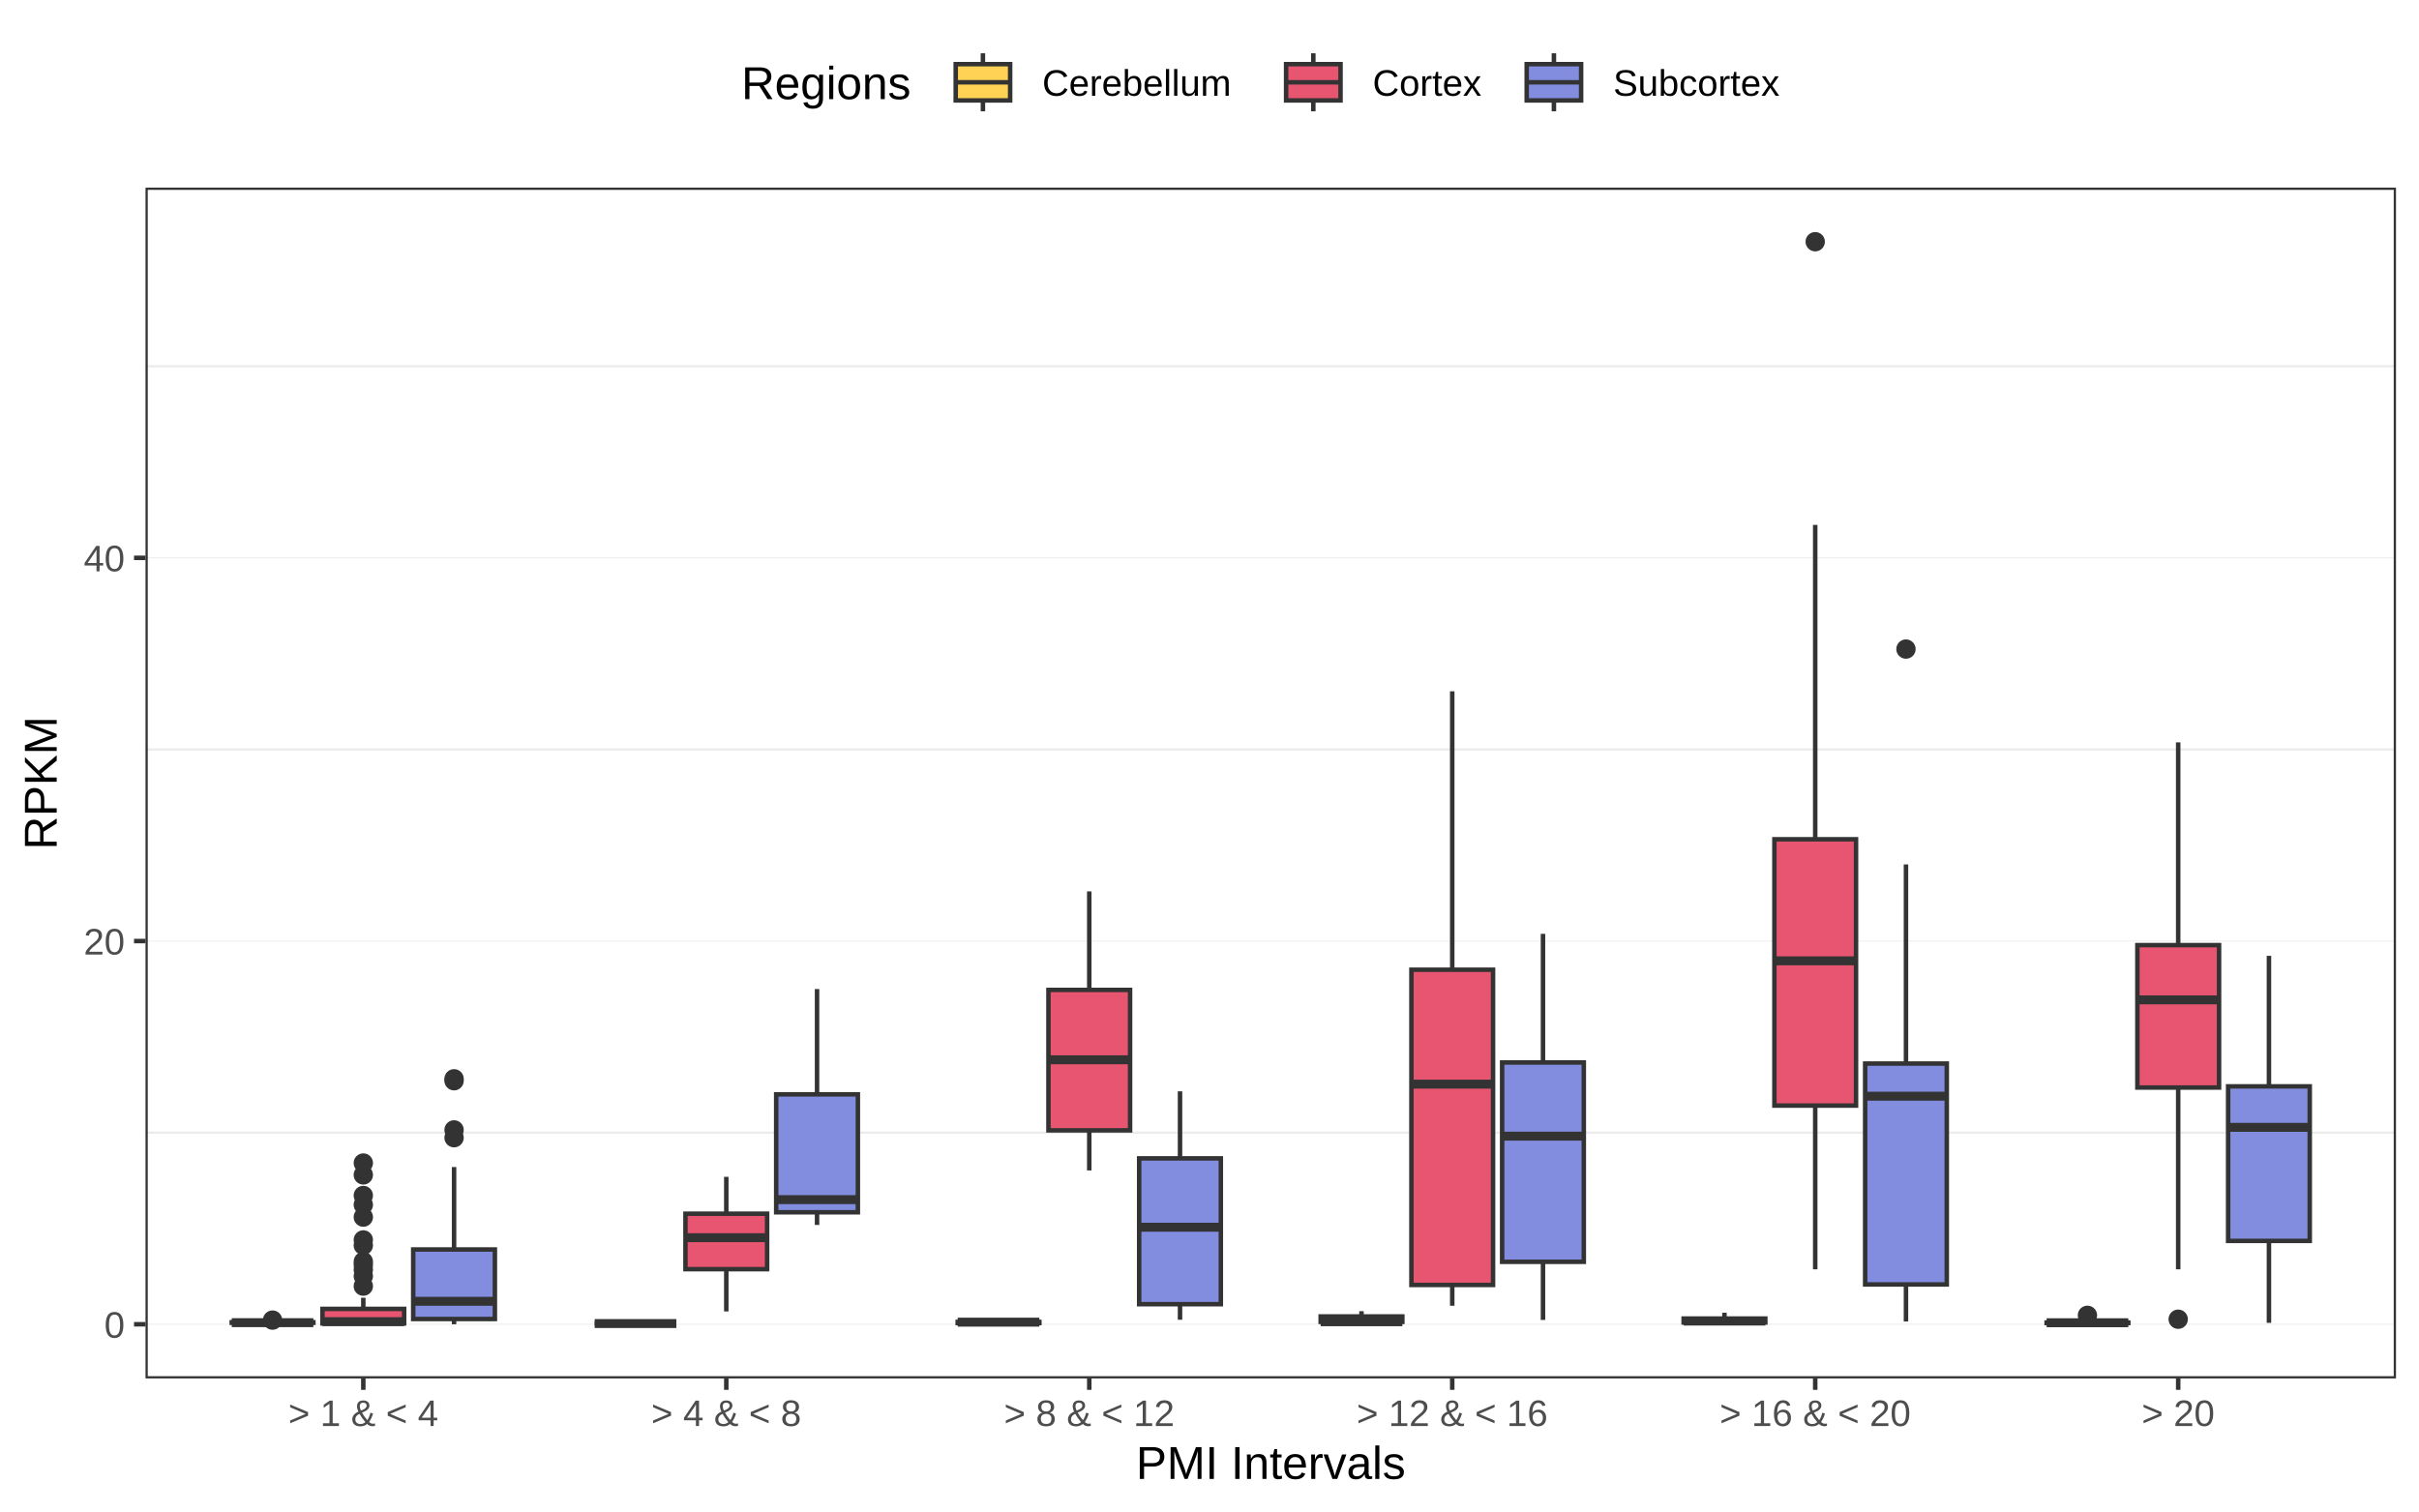
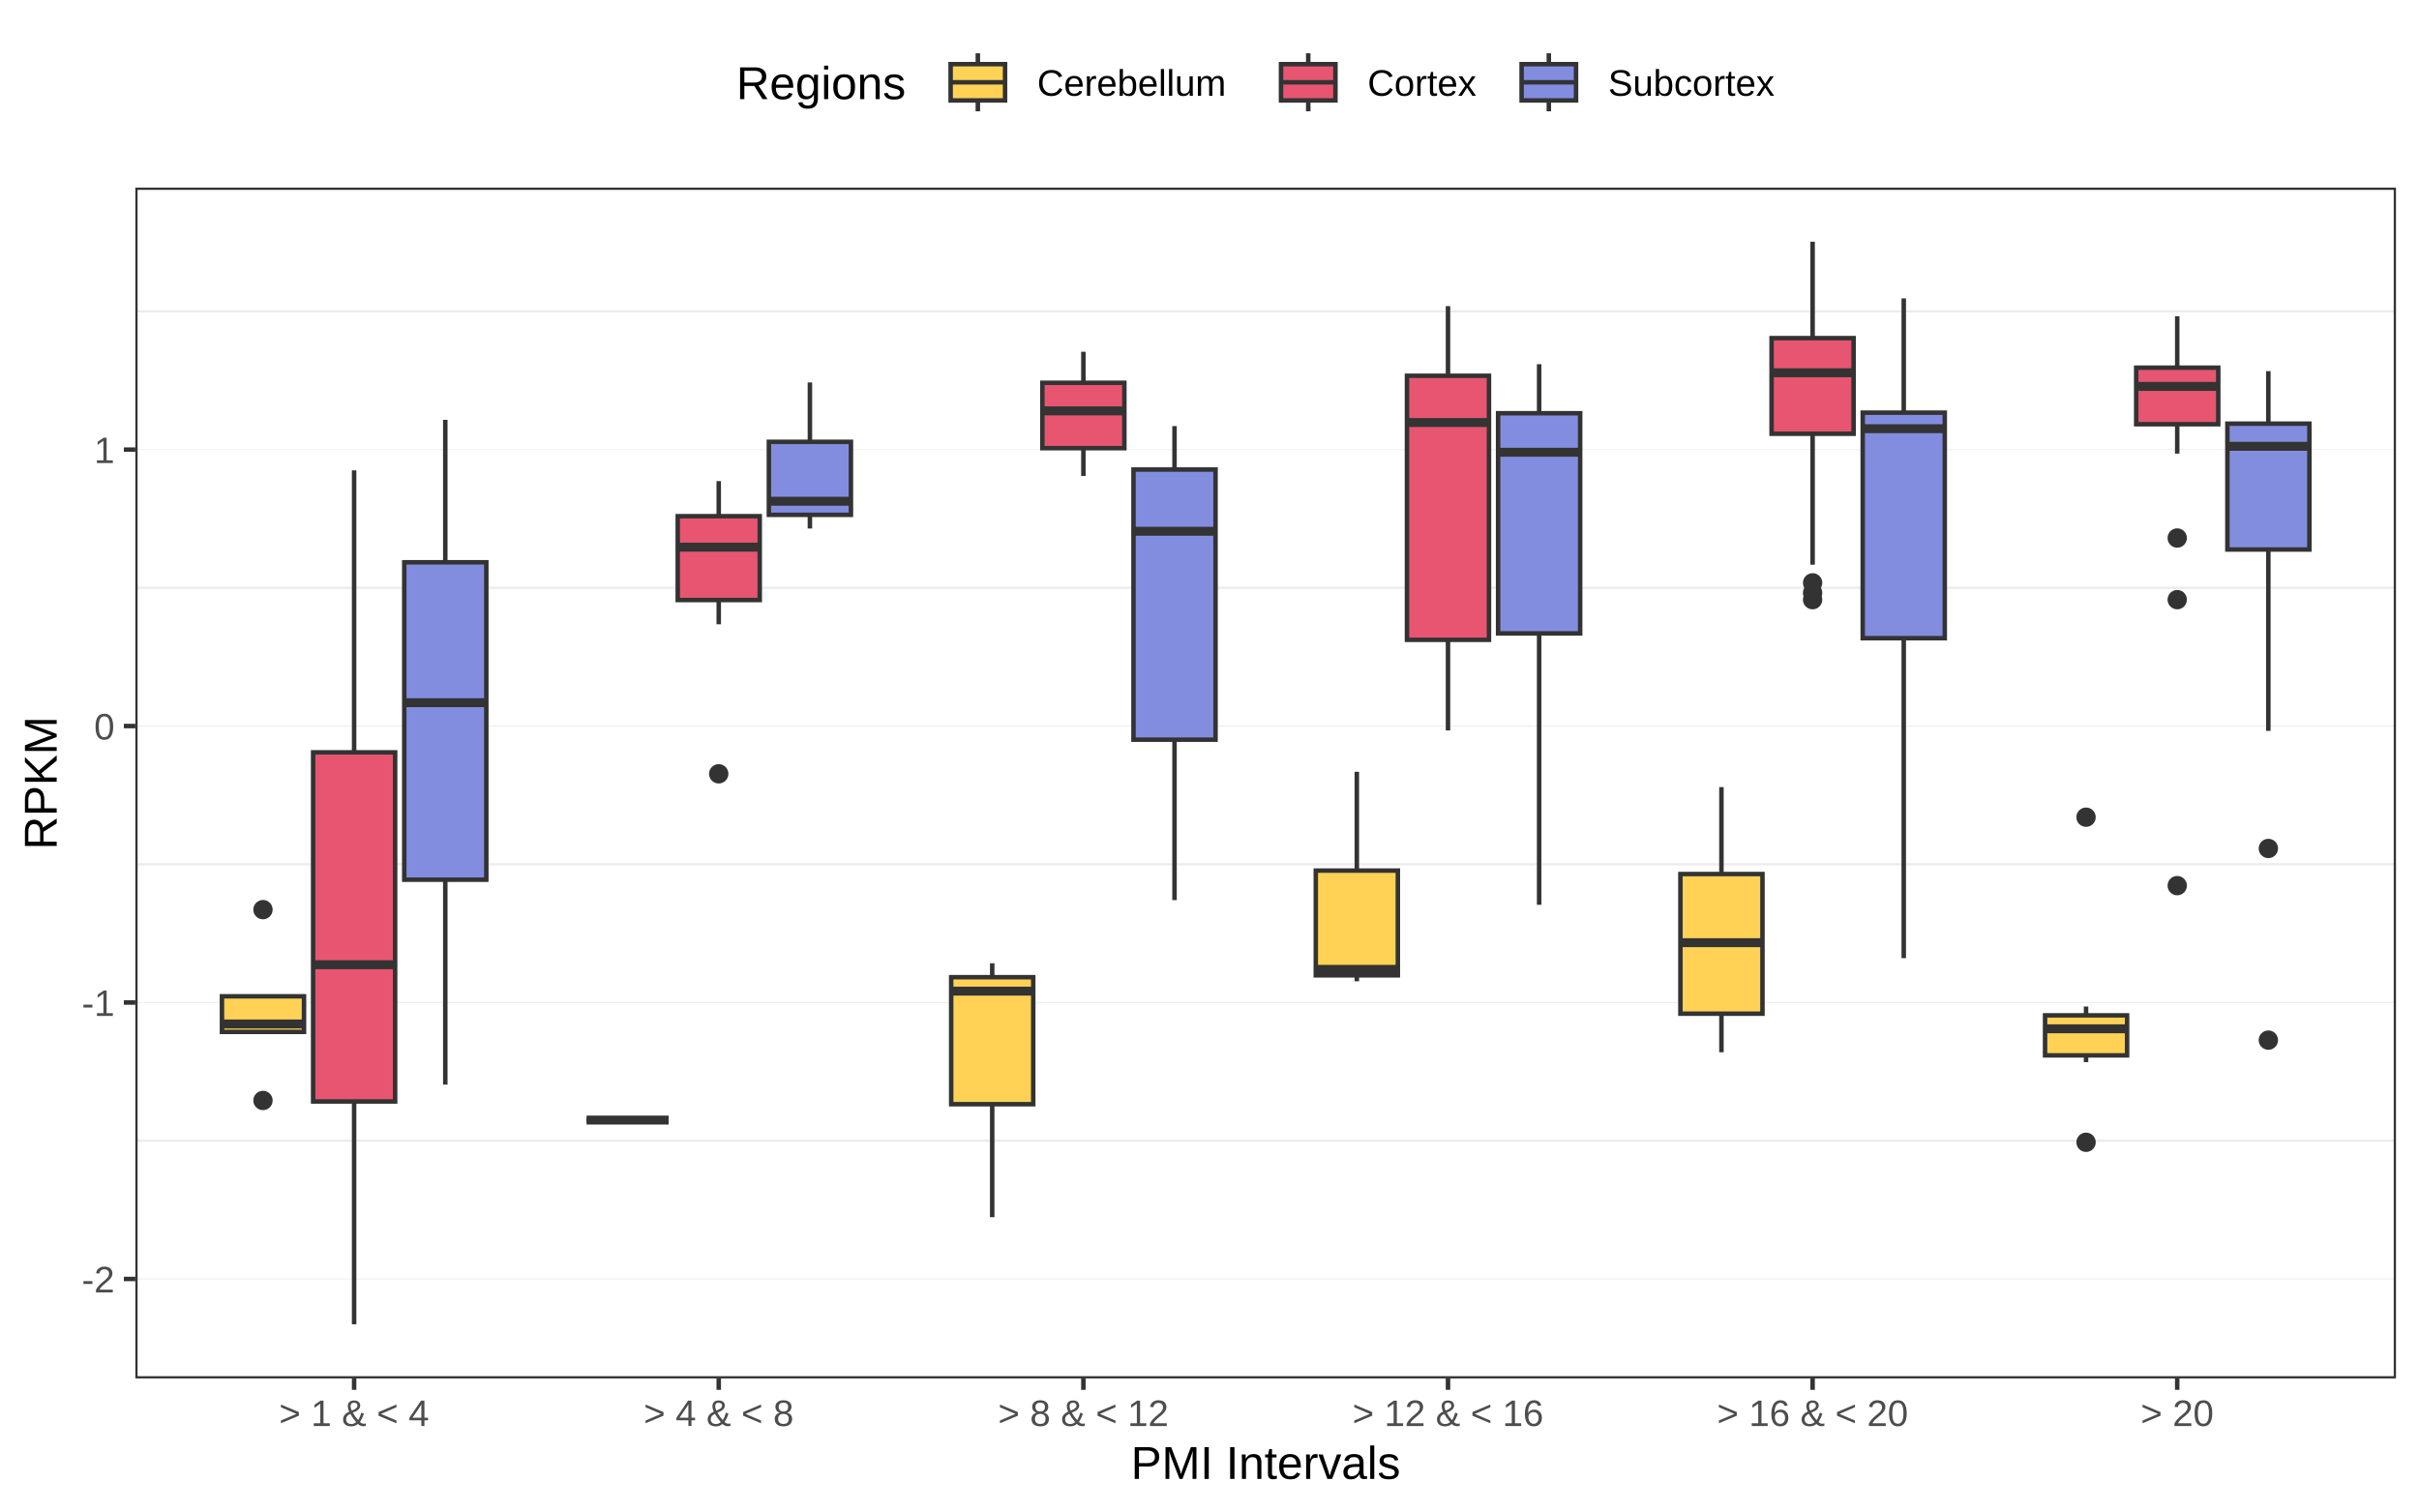
<svg xmlns="http://www.w3.org/2000/svg" class="svglite" width="576.00pt" height="360.00pt" viewBox="0 0 576.00 360.00">
  <defs>
    <style type="text/css">
    .svglite line, .svglite polyline, .svglite polygon, .svglite path, .svglite rect, .svglite circle {
      fill: none;
      stroke: #000000;
      stroke-linecap: round;
      stroke-linejoin: round;
      stroke-miterlimit: 10.00;
    }
    .svglite text {
      white-space: pre;
    }
  </style>
  </defs>
  <rect width="100%" height="100%" style="stroke: none; fill: #FFFFFF;" />
  <defs>
    <clipPath id="cpMC4wMHw1NzYuMDB8MC4wMHwzNjAuMDA=">
      <rect x="0.00" y="0.00" width="576.00" height="360.00" />
    </clipPath>
  </defs>
  <g clip-path="url(#cpMC4wMHw1NzYuMDB8MC4wMHwzNjAuMDA=)">
    <rect x="0.00" y="0.00" width="576.00" height="360.00" style="stroke-width: 1.07; stroke: #FFFFFF; fill: #FFFFFF;" />
  </g>
  <defs>
-     <clipPath id="cpMzQuNjV8NTcwLjUyfDQ0LjY4fDMyOC4yOQ==">
-       <rect x="34.65" y="44.68" width="535.87" height="283.62" />
+     <clipPath id="cpMzIuMjN8NTcwLjUyfDQ0LjY4fDMyOC4yOQ==">
+       <rect x="32.23" y="44.68" width="538.29" height="283.62" />
    </clipPath>
  </defs>
-   <g clip-path="url(#cpMzQuNjV8NTcwLjUyfDQ0LjY4fDMyOC4yOQ==)">
-     <rect x="34.65" y="44.68" width="535.87" height="283.62" style="stroke-width: 1.07; stroke: none; fill: #FFFFFF;" />
-     <polyline points="34.65,269.77 570.52,269.77 " style="stroke-width: 0.53; stroke: #EBEBEB; stroke-linecap: butt;" />
-     <polyline points="34.65,178.50 570.52,178.50 " style="stroke-width: 0.53; stroke: #EBEBEB; stroke-linecap: butt;" />
-     <polyline points="34.65,87.23 570.52,87.23 " style="stroke-width: 0.53; stroke: #EBEBEB; stroke-linecap: butt;" />
-     <polyline points="34.65,315.40 570.52,315.40 " style="stroke-width: 0.21; stroke: #EBEBEB; stroke-linecap: butt;" />
-     <polyline points="34.65,224.13 570.52,224.13 " style="stroke-width: 0.21; stroke: #EBEBEB; stroke-linecap: butt;" />
-     <polyline points="34.65,132.86 570.52,132.86 " style="stroke-width: 0.21; stroke: #EBEBEB; stroke-linecap: butt;" />
-     <circle cx="64.90" cy="314.41" r="1.95" style="stroke-width: 0.71; stroke: #333333; fill: #333333;" />
-     <line x1="64.90" y1="314.92" x2="64.90" y2="314.92" style="stroke-width: 1.07; stroke: #333333; stroke-linecap: butt;" />
-     <line x1="64.90" y1="315.05" x2="64.90" y2="315.20" style="stroke-width: 1.07; stroke: #333333; stroke-linecap: butt;" />
-     <polygon points="55.18,314.92 55.18,315.05 74.62,315.05 74.62,314.92 55.18,314.92 " style="stroke-width: 1.07; stroke: #333333; stroke-linecap: butt; stroke-linejoin: miter; fill: #FFD256;" />
-     <line x1="55.18" y1="315.02" x2="74.62" y2="315.02" style="stroke-width: 2.13; stroke: #333333; stroke-linecap: butt; stroke-linejoin: miter;" />
-     <circle cx="86.51" cy="301.25" r="1.95" style="stroke-width: 0.71; stroke: #333333; fill: #333333;" />
-     <circle cx="86.51" cy="300.47" r="1.95" style="stroke-width: 0.71; stroke: #333333; fill: #333333;" />
-     <circle cx="86.51" cy="306.32" r="1.95" style="stroke-width: 0.71; stroke: #333333; fill: #333333;" />
-     <circle cx="86.51" cy="295.31" r="1.95" style="stroke-width: 0.71; stroke: #333333; fill: #333333;" />
-     <circle cx="86.51" cy="277.00" r="1.95" style="stroke-width: 0.71; stroke: #333333; fill: #333333;" />
-     <circle cx="86.51" cy="279.83" r="1.95" style="stroke-width: 0.71; stroke: #333333; fill: #333333;" />
-     <circle cx="86.51" cy="284.73" r="1.95" style="stroke-width: 0.71; stroke: #333333; fill: #333333;" />
-     <circle cx="86.51" cy="303.94" r="1.95" style="stroke-width: 0.71; stroke: #333333; fill: #333333;" />
-     <circle cx="86.51" cy="289.88" r="1.95" style="stroke-width: 0.71; stroke: #333333; fill: #333333;" />
-     <circle cx="86.51" cy="302.40" r="1.95" style="stroke-width: 0.71; stroke: #333333; fill: #333333;" />
-     <circle cx="86.51" cy="286.94" r="1.95" style="stroke-width: 0.71; stroke: #333333; fill: #333333;" />
-     <circle cx="86.51" cy="296.61" r="1.95" style="stroke-width: 0.71; stroke: #333333; fill: #333333;" />
-     <line x1="86.51" y1="311.74" x2="86.51" y2="309.09" style="stroke-width: 1.07; stroke: #333333; stroke-linecap: butt;" />
-     <line x1="86.51" y1="315.20" x2="86.51" y2="315.37" style="stroke-width: 1.07; stroke: #333333; stroke-linecap: butt;" />
-     <polygon points="76.78,311.74 76.78,315.20 96.23,315.20 96.23,311.74 76.78,311.74 " style="stroke-width: 1.07; stroke: #333333; stroke-linecap: butt; stroke-linejoin: miter; fill: #E85571;" />
-     <line x1="76.78" y1="314.78" x2="96.23" y2="314.78" style="stroke-width: 2.13; stroke: #333333; stroke-linecap: butt; stroke-linejoin: miter;" />
-     <circle cx="108.12" cy="269.11" r="1.95" style="stroke-width: 0.71; stroke: #333333; fill: #333333;" />
-     <circle cx="108.12" cy="257.40" r="1.95" style="stroke-width: 0.71; stroke: #333333; fill: #333333;" />
-     <circle cx="108.12" cy="270.97" r="1.95" style="stroke-width: 0.71; stroke: #333333; fill: #333333;" />
-     <circle cx="108.12" cy="256.94" r="1.95" style="stroke-width: 0.71; stroke: #333333; fill: #333333;" />
-     <line x1="108.12" y1="297.59" x2="108.12" y2="277.96" style="stroke-width: 1.07; stroke: #333333; stroke-linecap: butt;" />
-     <line x1="108.12" y1="314.15" x2="108.12" y2="315.40" style="stroke-width: 1.07; stroke: #333333; stroke-linecap: butt;" />
-     <polygon points="98.39,297.59 98.39,314.15 117.84,314.15 117.84,297.59 98.39,297.59 " style="stroke-width: 1.07; stroke: #333333; stroke-linecap: butt; stroke-linejoin: miter; fill: #838DE0;" />
-     <line x1="98.39" y1="309.93" x2="117.84" y2="309.93" style="stroke-width: 2.13; stroke: #333333; stroke-linecap: butt; stroke-linejoin: miter;" />
-     <line x1="151.33" y1="315.23" x2="151.33" y2="315.23" style="stroke-width: 1.07; stroke: #333333; stroke-linecap: butt;" />
-     <line x1="151.33" y1="315.23" x2="151.33" y2="315.23" style="stroke-width: 1.07; stroke: #333333; stroke-linecap: butt;" />
-     <polygon points="141.61,315.23 141.61,315.23 161.05,315.23 161.05,315.23 141.61,315.23 " style="stroke-width: 1.07; stroke: #333333; stroke-linecap: butt; stroke-linejoin: miter; fill: #FFD256;" />
-     <line x1="141.61" y1="315.23" x2="161.05" y2="315.23" style="stroke-width: 2.13; stroke: #333333; stroke-linecap: butt; stroke-linejoin: miter;" />
-     <line x1="172.94" y1="289.07" x2="172.94" y2="280.29" style="stroke-width: 1.07; stroke: #333333; stroke-linecap: butt;" />
-     <line x1="172.94" y1="302.28" x2="172.94" y2="312.34" style="stroke-width: 1.07; stroke: #333333; stroke-linecap: butt;" />
-     <polygon points="163.22,289.07 163.22,302.28 182.66,302.28 182.66,289.07 163.22,289.07 " style="stroke-width: 1.07; stroke: #333333; stroke-linecap: butt; stroke-linejoin: miter; fill: #E85571;" />
-     <line x1="163.22" y1="294.78" x2="182.66" y2="294.78" style="stroke-width: 2.13; stroke: #333333; stroke-linecap: butt; stroke-linejoin: miter;" />
-     <line x1="194.55" y1="260.64" x2="194.55" y2="235.56" style="stroke-width: 1.07; stroke: #333333; stroke-linecap: butt;" />
-     <line x1="194.55" y1="288.73" x2="194.55" y2="291.74" style="stroke-width: 1.07; stroke: #333333; stroke-linecap: butt;" />
-     <polygon points="184.82,260.64 184.82,288.73 204.27,288.73 204.27,260.64 184.82,260.64 " style="stroke-width: 1.07; stroke: #333333; stroke-linecap: butt; stroke-linejoin: miter; fill: #838DE0;" />
-     <line x1="184.82" y1="285.72" x2="204.27" y2="285.72" style="stroke-width: 2.13; stroke: #333333; stroke-linecap: butt; stroke-linejoin: miter;" />
-     <line x1="237.76" y1="314.84" x2="237.76" y2="314.77" style="stroke-width: 1.07; stroke: #333333; stroke-linecap: butt;" />
-     <line x1="237.76" y1="315.11" x2="237.76" y2="315.33" style="stroke-width: 1.07; stroke: #333333; stroke-linecap: butt;" />
-     <polygon points="228.04,314.84 228.04,315.11 247.49,315.11 247.49,314.84 228.04,314.84 " style="stroke-width: 1.07; stroke: #333333; stroke-linecap: butt; stroke-linejoin: miter; fill: #FFD256;" />
-     <line x1="228.04" y1="314.90" x2="247.49" y2="314.90" style="stroke-width: 2.13; stroke: #333333; stroke-linecap: butt; stroke-linejoin: miter;" />
-     <line x1="259.37" y1="235.77" x2="259.37" y2="212.31" style="stroke-width: 1.07; stroke: #333333; stroke-linecap: butt;" />
-     <line x1="259.37" y1="269.22" x2="259.37" y2="278.77" style="stroke-width: 1.07; stroke: #333333; stroke-linecap: butt;" />
-     <polygon points="249.65,235.77 249.65,269.22 269.09,269.22 269.09,235.77 249.65,235.77 " style="stroke-width: 1.07; stroke: #333333; stroke-linecap: butt; stroke-linejoin: miter; fill: #E85571;" />
-     <line x1="249.65" y1="252.41" x2="269.09" y2="252.41" style="stroke-width: 2.13; stroke: #333333; stroke-linecap: butt; stroke-linejoin: miter;" />
-     <line x1="280.98" y1="275.89" x2="280.98" y2="259.92" style="stroke-width: 1.07; stroke: #333333; stroke-linecap: butt;" />
-     <line x1="280.98" y1="310.62" x2="280.98" y2="314.33" style="stroke-width: 1.07; stroke: #333333; stroke-linecap: butt;" />
-     <polygon points="271.25,275.89 271.25,310.62 290.70,310.62 290.70,275.89 271.25,275.89 " style="stroke-width: 1.07; stroke: #333333; stroke-linecap: butt; stroke-linejoin: miter; fill: #838DE0;" />
-     <line x1="271.25" y1="292.29" x2="290.70" y2="292.29" style="stroke-width: 2.13; stroke: #333333; stroke-linecap: butt; stroke-linejoin: miter;" />
-     <line x1="324.19" y1="313.54" x2="324.19" y2="312.29" style="stroke-width: 1.07; stroke: #333333; stroke-linecap: butt;" />
-     <line x1="324.19" y1="314.83" x2="324.19" y2="314.86" style="stroke-width: 1.07; stroke: #333333; stroke-linecap: butt;" />
-     <polygon points="314.47,313.54 314.47,314.83 333.92,314.83 333.92,313.54 314.47,313.54 " style="stroke-width: 1.07; stroke: #333333; stroke-linecap: butt; stroke-linejoin: miter; fill: #FFD256;" />
-     <line x1="314.47" y1="314.80" x2="333.92" y2="314.80" style="stroke-width: 2.13; stroke: #333333; stroke-linecap: butt; stroke-linejoin: miter;" />
-     <line x1="345.80" y1="230.96" x2="345.80" y2="164.65" style="stroke-width: 1.07; stroke: #333333; stroke-linecap: butt;" />
-     <line x1="345.80" y1="306.04" x2="345.80" y2="311.00" style="stroke-width: 1.07; stroke: #333333; stroke-linecap: butt;" />
-     <polygon points="336.08,230.96 336.08,306.04 355.52,306.04 355.52,230.96 336.08,230.96 " style="stroke-width: 1.07; stroke: #333333; stroke-linecap: butt; stroke-linejoin: miter; fill: #E85571;" />
-     <line x1="336.08" y1="258.21" x2="355.52" y2="258.21" style="stroke-width: 2.13; stroke: #333333; stroke-linecap: butt; stroke-linejoin: miter;" />
-     <line x1="367.41" y1="253.05" x2="367.41" y2="222.41" style="stroke-width: 1.07; stroke: #333333; stroke-linecap: butt;" />
-     <line x1="367.41" y1="300.53" x2="367.41" y2="314.37" style="stroke-width: 1.07; stroke: #333333; stroke-linecap: butt;" />
-     <polygon points="357.68,253.05 357.68,300.53 377.13,300.53 377.13,253.05 357.68,253.05 " style="stroke-width: 1.07; stroke: #333333; stroke-linecap: butt; stroke-linejoin: miter; fill: #838DE0;" />
-     <line x1="357.68" y1="270.60" x2="377.13" y2="270.60" style="stroke-width: 2.13; stroke: #333333; stroke-linecap: butt; stroke-linejoin: miter;" />
-     <line x1="410.62" y1="314.04" x2="410.62" y2="312.66" style="stroke-width: 1.07; stroke: #333333; stroke-linecap: butt;" />
-     <line x1="410.62" y1="314.98" x2="410.62" y2="315.10" style="stroke-width: 1.07; stroke: #333333; stroke-linecap: butt;" />
-     <polygon points="400.90,314.04 400.90,314.98 420.35,314.98 420.35,314.04 400.90,314.04 " style="stroke-width: 1.07; stroke: #333333; stroke-linecap: butt; stroke-linejoin: miter; fill: #FFD256;" />
-     <line x1="400.90" y1="314.64" x2="420.35" y2="314.64" style="stroke-width: 2.13; stroke: #333333; stroke-linecap: butt; stroke-linejoin: miter;" />
-     <circle cx="432.23" cy="57.57" r="1.95" style="stroke-width: 0.71; stroke: #333333; fill: #333333;" />
-     <line x1="432.23" y1="199.89" x2="432.23" y2="125.02" style="stroke-width: 1.07; stroke: #333333; stroke-linecap: butt;" />
-     <line x1="432.23" y1="263.32" x2="432.23" y2="302.32" style="stroke-width: 1.07; stroke: #333333; stroke-linecap: butt;" />
-     <polygon points="422.51,199.89 422.51,263.32 441.95,263.32 441.95,199.89 422.51,199.89 " style="stroke-width: 1.07; stroke: #333333; stroke-linecap: butt; stroke-linejoin: miter; fill: #E85571;" />
-     <line x1="422.51" y1="228.84" x2="441.95" y2="228.84" style="stroke-width: 2.13; stroke: #333333; stroke-linecap: butt; stroke-linejoin: miter;" />
-     <circle cx="453.84" cy="154.59" r="1.95" style="stroke-width: 0.71; stroke: #333333; fill: #333333;" />
-     <line x1="453.84" y1="253.31" x2="453.84" y2="205.88" style="stroke-width: 1.07; stroke: #333333; stroke-linecap: butt;" />
-     <line x1="453.84" y1="305.92" x2="453.84" y2="314.74" style="stroke-width: 1.07; stroke: #333333; stroke-linecap: butt;" />
-     <polygon points="444.12,253.31 444.12,305.92 463.56,305.92 463.56,253.31 444.12,253.31 " style="stroke-width: 1.07; stroke: #333333; stroke-linecap: butt; stroke-linejoin: miter; fill: #838DE0;" />
-     <line x1="444.12" y1="261.08" x2="463.56" y2="261.08" style="stroke-width: 2.13; stroke: #333333; stroke-linecap: butt; stroke-linejoin: miter;" />
-     <circle cx="497.05" cy="313.27" r="1.95" style="stroke-width: 0.71; stroke: #333333; fill: #333333;" />
-     <line x1="497.05" y1="314.99" x2="497.05" y2="314.96" style="stroke-width: 1.07; stroke: #333333; stroke-linecap: butt;" />
-     <line x1="497.05" y1="315.11" x2="497.05" y2="315.26" style="stroke-width: 1.07; stroke: #333333; stroke-linecap: butt;" />
-     <polygon points="487.33,314.99 487.33,315.11 506.78,315.11 506.78,314.99 487.33,314.99 " style="stroke-width: 1.07; stroke: #333333; stroke-linecap: butt; stroke-linejoin: miter; fill: #FFD256;" />
-     <line x1="487.33" y1="315.04" x2="506.78" y2="315.04" style="stroke-width: 2.13; stroke: #333333; stroke-linecap: butt; stroke-linejoin: miter;" />
-     <circle cx="518.66" cy="314.20" r="1.95" style="stroke-width: 0.71; stroke: #333333; fill: #333333;" />
-     <line x1="518.66" y1="225.10" x2="518.66" y2="176.81" style="stroke-width: 1.07; stroke: #333333; stroke-linecap: butt;" />
-     <line x1="518.66" y1="259.02" x2="518.66" y2="302.32" style="stroke-width: 1.07; stroke: #333333; stroke-linecap: butt;" />
-     <polygon points="508.94,225.10 508.94,259.02 528.39,259.02 528.39,225.10 508.94,225.10 " style="stroke-width: 1.07; stroke: #333333; stroke-linecap: butt; stroke-linejoin: miter; fill: #E85571;" />
-     <line x1="508.94" y1="238.14" x2="528.39" y2="238.14" style="stroke-width: 2.13; stroke: #333333; stroke-linecap: butt; stroke-linejoin: miter;" />
-     <line x1="540.27" y1="258.74" x2="540.27" y2="227.65" style="stroke-width: 1.07; stroke: #333333; stroke-linecap: butt;" />
-     <line x1="540.27" y1="295.55" x2="540.27" y2="315.07" style="stroke-width: 1.07; stroke: #333333; stroke-linecap: butt;" />
-     <polygon points="530.55,258.74 530.55,295.55 549.99,295.55 549.99,258.74 530.55,258.74 " style="stroke-width: 1.07; stroke: #333333; stroke-linecap: butt; stroke-linejoin: miter; fill: #838DE0;" />
-     <line x1="530.55" y1="268.50" x2="549.99" y2="268.50" style="stroke-width: 2.13; stroke: #333333; stroke-linecap: butt; stroke-linejoin: miter;" />
-     <rect x="34.65" y="44.68" width="535.87" height="283.62" style="stroke-width: 1.07; stroke: #333333;" />
+   <g clip-path="url(#cpMzIuMjN8NTcwLjUyfDQ0LjY4fDMyOC4yOQ==)">
+     <rect x="32.23" y="44.68" width="538.29" height="283.62" style="stroke-width: 1.07; stroke: none; fill: #FFFFFF;" />
+     <polyline points="32.23,271.69 570.52,271.69 " style="stroke-width: 0.53; stroke: #EBEBEB; stroke-linecap: butt;" />
+     <polyline points="32.23,205.84 570.52,205.84 " style="stroke-width: 0.53; stroke: #EBEBEB; stroke-linecap: butt;" />
+     <polyline points="32.23,140.00 570.52,140.00 " style="stroke-width: 0.53; stroke: #EBEBEB; stroke-linecap: butt;" />
+     <polyline points="32.23,74.16 570.52,74.16 " style="stroke-width: 0.53; stroke: #EBEBEB; stroke-linecap: butt;" />
+     <polyline points="32.23,304.61 570.52,304.61 " style="stroke-width: 0.21; stroke: #EBEBEB; stroke-linecap: butt;" />
+     <polyline points="32.23,238.77 570.52,238.77 " style="stroke-width: 0.21; stroke: #EBEBEB; stroke-linecap: butt;" />
+     <polyline points="32.23,172.92 570.52,172.92 " style="stroke-width: 0.21; stroke: #EBEBEB; stroke-linecap: butt;" />
+     <polyline points="32.23,107.08 570.52,107.08 " style="stroke-width: 0.21; stroke: #EBEBEB; stroke-linecap: butt;" />
+     <circle cx="62.62" cy="262.10" r="1.95" style="stroke-width: 0.71; stroke: #333333; fill: #333333;" />
+     <circle cx="62.62" cy="216.65" r="1.95" style="stroke-width: 0.71; stroke: #333333; fill: #333333;" />
+     <line x1="62.62" y1="237.29" x2="62.62" y2="237.29" style="stroke-width: 1.07; stroke: #333333; stroke-linecap: butt;" />
+     <line x1="62.62" y1="245.77" x2="62.62" y2="245.77" style="stroke-width: 1.07; stroke: #333333; stroke-linecap: butt;" />
+     <polygon points="52.85,237.29 52.85,245.77 72.39,245.77 72.39,237.29 52.85,237.29 " style="stroke-width: 1.07; stroke: #333333; stroke-linecap: butt; stroke-linejoin: miter; fill: #FFD256;" />
+     <line x1="52.85" y1="243.88" x2="72.39" y2="243.88" style="stroke-width: 2.13; stroke: #333333; stroke-linecap: butt; stroke-linejoin: miter;" />
+     <line x1="84.32" y1="179.19" x2="84.32" y2="112.02" style="stroke-width: 1.07; stroke: #333333; stroke-linecap: butt;" />
+     <line x1="84.32" y1="262.34" x2="84.32" y2="315.40" style="stroke-width: 1.07; stroke: #333333; stroke-linecap: butt;" />
+     <polygon points="74.56,179.19 74.56,262.34 94.09,262.34 94.09,179.19 74.56,179.19 " style="stroke-width: 1.07; stroke: #333333; stroke-linecap: butt; stroke-linejoin: miter; fill: #E85571;" />
+     <line x1="74.56" y1="229.77" x2="94.09" y2="229.77" style="stroke-width: 2.13; stroke: #333333; stroke-linecap: butt; stroke-linejoin: miter;" />
+     <line x1="106.03" y1="133.92" x2="106.03" y2="100.00" style="stroke-width: 1.07; stroke: #333333; stroke-linecap: butt;" />
+     <line x1="106.03" y1="209.52" x2="106.03" y2="258.32" style="stroke-width: 1.07; stroke: #333333; stroke-linecap: butt;" />
+     <polygon points="96.26,133.92 96.26,209.52 115.80,209.52 115.80,133.92 96.26,133.92 " style="stroke-width: 1.07; stroke: #333333; stroke-linecap: butt; stroke-linejoin: miter; fill: #838DE0;" />
+     <line x1="96.26" y1="167.36" x2="115.80" y2="167.36" style="stroke-width: 2.13; stroke: #333333; stroke-linecap: butt; stroke-linejoin: miter;" />
+     <line x1="149.44" y1="266.77" x2="149.44" y2="266.77" style="stroke-width: 1.07; stroke: #333333; stroke-linecap: butt;" />
+     <line x1="149.44" y1="266.77" x2="149.44" y2="266.77" style="stroke-width: 1.07; stroke: #333333; stroke-linecap: butt;" />
+     <polygon points="139.67,266.77 139.67,266.77 159.21,266.77 159.21,266.77 139.67,266.77 " style="stroke-width: 1.07; stroke: #333333; stroke-linecap: butt; stroke-linejoin: miter; fill: #FFD256;" />
+     <line x1="139.67" y1="266.77" x2="159.21" y2="266.77" style="stroke-width: 2.13; stroke: #333333; stroke-linecap: butt; stroke-linejoin: miter;" />
+     <circle cx="171.14" cy="184.30" r="1.95" style="stroke-width: 0.71; stroke: #333333; fill: #333333;" />
+     <line x1="171.14" y1="122.94" x2="171.14" y2="114.58" style="stroke-width: 1.07; stroke: #333333; stroke-linecap: butt;" />
+     <line x1="171.14" y1="142.91" x2="171.14" y2="148.69" style="stroke-width: 1.07; stroke: #333333; stroke-linecap: butt;" />
+     <polygon points="161.38,122.94 161.38,142.91 180.91,142.91 180.91,122.94 161.38,122.94 " style="stroke-width: 1.07; stroke: #333333; stroke-linecap: butt; stroke-linejoin: miter; fill: #E85571;" />
+     <line x1="161.38" y1="130.32" x2="180.91" y2="130.32" style="stroke-width: 2.13; stroke: #333333; stroke-linecap: butt; stroke-linejoin: miter;" />
+     <line x1="192.85" y1="105.23" x2="192.85" y2="91.09" style="stroke-width: 1.07; stroke: #333333; stroke-linecap: butt;" />
+     <line x1="192.85" y1="122.62" x2="192.85" y2="125.87" style="stroke-width: 1.07; stroke: #333333; stroke-linecap: butt;" />
+     <polygon points="183.08,105.23 183.08,122.62 202.62,122.62 202.62,105.23 183.08,105.23 " style="stroke-width: 1.07; stroke: #333333; stroke-linecap: butt; stroke-linejoin: miter; fill: #838DE0;" />
+     <line x1="183.08" y1="119.38" x2="202.62" y2="119.38" style="stroke-width: 2.13; stroke: #333333; stroke-linecap: butt; stroke-linejoin: miter;" />
+     <line x1="236.26" y1="232.74" x2="236.26" y2="229.41" style="stroke-width: 1.07; stroke: #333333; stroke-linecap: butt;" />
+     <line x1="236.26" y1="262.99" x2="236.26" y2="289.91" style="stroke-width: 1.07; stroke: #333333; stroke-linecap: butt;" />
+     <polygon points="226.49,232.74 226.49,262.99 246.03,262.99 246.03,232.74 226.49,232.74 " style="stroke-width: 1.07; stroke: #333333; stroke-linecap: butt; stroke-linejoin: miter; fill: #FFD256;" />
+     <line x1="226.49" y1="236.06" x2="246.03" y2="236.06" style="stroke-width: 2.13; stroke: #333333; stroke-linecap: butt; stroke-linejoin: miter;" />
+     <line x1="257.97" y1="91.17" x2="257.97" y2="83.78" style="stroke-width: 1.07; stroke: #333333; stroke-linecap: butt;" />
+     <line x1="257.97" y1="106.74" x2="257.97" y2="113.37" style="stroke-width: 1.07; stroke: #333333; stroke-linecap: butt;" />
+     <polygon points="248.20,91.17 248.20,106.74 267.73,106.74 267.73,91.17 248.20,91.17 " style="stroke-width: 1.07; stroke: #333333; stroke-linecap: butt; stroke-linejoin: miter; fill: #E85571;" />
+     <line x1="248.20" y1="97.86" x2="267.73" y2="97.86" style="stroke-width: 2.13; stroke: #333333; stroke-linecap: butt; stroke-linejoin: miter;" />
+     <line x1="279.67" y1="111.83" x2="279.67" y2="101.49" style="stroke-width: 1.07; stroke: #333333; stroke-linecap: butt;" />
+     <line x1="279.67" y1="176.17" x2="279.67" y2="214.38" style="stroke-width: 1.07; stroke: #333333; stroke-linecap: butt;" />
+     <polygon points="269.90,111.83 269.90,176.17 289.44,176.17 289.44,111.83 269.90,111.83 " style="stroke-width: 1.07; stroke: #333333; stroke-linecap: butt; stroke-linejoin: miter; fill: #838DE0;" />
+     <line x1="269.90" y1="126.53" x2="289.44" y2="126.53" style="stroke-width: 2.13; stroke: #333333; stroke-linecap: butt; stroke-linejoin: miter;" />
+     <line x1="323.08" y1="207.35" x2="323.08" y2="183.82" style="stroke-width: 1.07; stroke: #333333; stroke-linecap: butt;" />
+     <line x1="323.08" y1="232.30" x2="323.08" y2="233.72" style="stroke-width: 1.07; stroke: #333333; stroke-linecap: butt;" />
+     <polygon points="313.31,207.35 313.31,232.30 332.85,232.30 332.85,207.35 313.31,207.35 " style="stroke-width: 1.07; stroke: #333333; stroke-linecap: butt; stroke-linejoin: miter; fill: #FFD256;" />
+     <line x1="313.31" y1="230.87" x2="332.85" y2="230.87" style="stroke-width: 2.13; stroke: #333333; stroke-linecap: butt; stroke-linejoin: miter;" />
+     <line x1="344.79" y1="89.50" x2="344.79" y2="72.91" style="stroke-width: 1.07; stroke: #333333; stroke-linecap: butt;" />
+     <line x1="344.79" y1="152.39" x2="344.79" y2="173.96" style="stroke-width: 1.07; stroke: #333333; stroke-linecap: butt;" />
+     <polygon points="335.02,89.50 335.02,152.39 354.55,152.39 354.55,89.50 335.02,89.50 " style="stroke-width: 1.07; stroke: #333333; stroke-linecap: butt; stroke-linejoin: miter; fill: #E85571;" />
+     <line x1="335.02" y1="100.63" x2="354.55" y2="100.63" style="stroke-width: 2.13; stroke: #333333; stroke-linecap: butt; stroke-linejoin: miter;" />
+     <line x1="366.49" y1="98.42" x2="366.49" y2="86.73" style="stroke-width: 1.07; stroke: #333333; stroke-linecap: butt;" />
+     <line x1="366.49" y1="150.86" x2="366.49" y2="215.50" style="stroke-width: 1.07; stroke: #333333; stroke-linecap: butt;" />
+     <polygon points="356.72,98.42 356.72,150.86 376.26,150.86 376.26,98.42 356.72,98.42 " style="stroke-width: 1.07; stroke: #333333; stroke-linecap: butt; stroke-linejoin: miter; fill: #838DE0;" />
+     <line x1="356.72" y1="107.71" x2="376.26" y2="107.71" style="stroke-width: 2.13; stroke: #333333; stroke-linecap: butt; stroke-linejoin: miter;" />
+     <line x1="409.90" y1="208.17" x2="409.90" y2="187.47" style="stroke-width: 1.07; stroke: #333333; stroke-linecap: butt;" />
+     <line x1="409.90" y1="241.43" x2="409.90" y2="250.61" style="stroke-width: 1.07; stroke: #333333; stroke-linecap: butt;" />
+     <polygon points="400.13,208.17 400.13,241.43 419.67,241.43 419.67,208.17 400.13,208.17 " style="stroke-width: 1.07; stroke: #333333; stroke-linecap: butt; stroke-linejoin: miter; fill: #FFD256;" />
+     <line x1="400.13" y1="224.52" x2="419.67" y2="224.52" style="stroke-width: 2.13; stroke: #333333; stroke-linecap: butt; stroke-linejoin: miter;" />
+     <circle cx="431.61" cy="141.20" r="1.95" style="stroke-width: 0.71; stroke: #333333; fill: #333333;" />
+     <circle cx="431.61" cy="138.82" r="1.95" style="stroke-width: 0.71; stroke: #333333; fill: #333333;" />
+     <circle cx="431.61" cy="142.82" r="1.95" style="stroke-width: 0.71; stroke: #333333; fill: #333333;" />
+     <line x1="431.61" y1="80.53" x2="431.61" y2="57.57" style="stroke-width: 1.07; stroke: #333333; stroke-linecap: butt;" />
+     <line x1="431.61" y1="103.31" x2="431.61" y2="134.49" style="stroke-width: 1.07; stroke: #333333; stroke-linecap: butt;" />
+     <polygon points="421.84,80.53 421.84,103.31 441.37,103.31 441.37,80.53 421.84,80.53 " style="stroke-width: 1.07; stroke: #333333; stroke-linecap: butt; stroke-linejoin: miter; fill: #E85571;" />
+     <line x1="421.84" y1="88.78" x2="441.37" y2="88.78" style="stroke-width: 2.13; stroke: #333333; stroke-linecap: butt; stroke-linejoin: miter;" />
+     <line x1="453.31" y1="98.28" x2="453.31" y2="71.07" style="stroke-width: 1.07; stroke: #333333; stroke-linecap: butt;" />
+     <line x1="453.31" y1="152.00" x2="453.31" y2="228.21" style="stroke-width: 1.07; stroke: #333333; stroke-linecap: butt;" />
+     <polygon points="443.54,98.28 443.54,152.00 463.08,152.00 463.08,98.28 443.54,98.28 " style="stroke-width: 1.07; stroke: #333333; stroke-linecap: butt; stroke-linejoin: miter; fill: #838DE0;" />
+     <line x1="443.54" y1="102.10" x2="463.08" y2="102.10" style="stroke-width: 2.13; stroke: #333333; stroke-linecap: butt; stroke-linejoin: miter;" />
+     <circle cx="496.72" cy="272.06" r="1.95" style="stroke-width: 0.71; stroke: #333333; fill: #333333;" />
+     <circle cx="496.72" cy="194.63" r="1.95" style="stroke-width: 0.71; stroke: #333333; fill: #333333;" />
+     <line x1="496.72" y1="241.83" x2="496.72" y2="239.72" style="stroke-width: 1.07; stroke: #333333; stroke-linecap: butt;" />
+     <line x1="496.72" y1="251.36" x2="496.72" y2="252.97" style="stroke-width: 1.07; stroke: #333333; stroke-linecap: butt;" />
+     <polygon points="486.96,241.83 486.96,251.36 506.49,251.36 506.49,241.83 486.96,241.83 " style="stroke-width: 1.07; stroke: #333333; stroke-linecap: butt; stroke-linejoin: miter; fill: #FFD256;" />
+     <line x1="486.96" y1="245.03" x2="506.49" y2="245.03" style="stroke-width: 2.13; stroke: #333333; stroke-linecap: butt; stroke-linejoin: miter;" />
+     <circle cx="518.43" cy="128.14" r="1.95" style="stroke-width: 0.71; stroke: #333333; fill: #333333;" />
+     <circle cx="518.43" cy="210.93" r="1.95" style="stroke-width: 0.71; stroke: #333333; fill: #333333;" />
+     <circle cx="518.43" cy="142.82" r="1.95" style="stroke-width: 0.71; stroke: #333333; fill: #333333;" />
+     <line x1="518.43" y1="87.57" x2="518.43" y2="75.32" style="stroke-width: 1.07; stroke: #333333; stroke-linecap: butt;" />
+     <line x1="518.43" y1="101.04" x2="518.43" y2="108.04" style="stroke-width: 1.07; stroke: #333333; stroke-linecap: butt;" />
+     <polygon points="508.66,87.57 508.66,101.04 528.20,101.04 528.20,87.57 508.66,87.57 " style="stroke-width: 1.07; stroke: #333333; stroke-linecap: butt; stroke-linejoin: miter; fill: #E85571;" />
+     <line x1="508.66" y1="92.03" x2="528.20" y2="92.03" style="stroke-width: 2.13; stroke: #333333; stroke-linecap: butt; stroke-linejoin: miter;" />
+     <circle cx="540.13" cy="202.08" r="1.95" style="stroke-width: 0.71; stroke: #333333; fill: #333333;" />
+     <circle cx="540.13" cy="247.73" r="1.95" style="stroke-width: 0.71; stroke: #333333; fill: #333333;" />
+     <line x1="540.13" y1="100.90" x2="540.13" y2="88.39" style="stroke-width: 1.07; stroke: #333333; stroke-linecap: butt;" />
+     <line x1="540.13" y1="130.88" x2="540.13" y2="174.08" style="stroke-width: 1.07; stroke: #333333; stroke-linecap: butt;" />
+     <polygon points="530.37,100.90 530.37,130.88 549.90,130.88 549.90,100.90 530.37,100.90 " style="stroke-width: 1.07; stroke: #333333; stroke-linecap: butt; stroke-linejoin: miter; fill: #838DE0;" />
+     <line x1="530.37" y1="106.30" x2="549.90" y2="106.30" style="stroke-width: 2.13; stroke: #333333; stroke-linecap: butt; stroke-linejoin: miter;" />
+     <rect x="32.23" y="44.68" width="538.29" height="283.62" style="stroke-width: 1.07; stroke: #333333;" />
  </g>
  <g clip-path="url(#cpMC4wMHw1NzYuMDB8MC4wMHwzNjAuMDA=)">
-     <text x="29.72" y="318.61" text-anchor="end" style="font-size: 8.80px;fill: #4D4D4D; font-family: &quot;Arimo&quot;;" textLength="5.59px" lengthAdjust="spacingAndGlyphs">0</text>
-     <text x="29.72" y="227.34" text-anchor="end" style="font-size: 8.80px;fill: #4D4D4D; font-family: &quot;Arimo&quot;;" textLength="11.19px" lengthAdjust="spacingAndGlyphs">20</text>
-     <text x="29.72" y="136.07" text-anchor="end" style="font-size: 8.80px;fill: #4D4D4D; font-family: &quot;Arimo&quot;;" textLength="11.19px" lengthAdjust="spacingAndGlyphs">40</text>
-     <polyline points="31.91,315.40 34.65,315.40 " style="stroke-width: 1.07; stroke: #333333; stroke-linecap: butt;" />
-     <polyline points="31.91,224.13 34.65,224.13 " style="stroke-width: 1.07; stroke: #333333; stroke-linecap: butt;" />
-     <polyline points="31.91,132.86 34.65,132.86 " style="stroke-width: 1.07; stroke: #333333; stroke-linecap: butt;" />
-     <polyline points="86.51,331.03 86.51,328.29 " style="stroke-width: 1.07; stroke: #333333; stroke-linecap: butt;" />
-     <polyline points="172.94,331.03 172.94,328.29 " style="stroke-width: 1.07; stroke: #333333; stroke-linecap: butt;" />
-     <polyline points="259.37,331.03 259.37,328.29 " style="stroke-width: 1.07; stroke: #333333; stroke-linecap: butt;" />
-     <polyline points="345.80,331.03 345.80,328.29 " style="stroke-width: 1.07; stroke: #333333; stroke-linecap: butt;" />
-     <polyline points="432.23,331.03 432.23,328.29 " style="stroke-width: 1.07; stroke: #333333; stroke-linecap: butt;" />
-     <polyline points="518.66,331.03 518.66,328.29 " style="stroke-width: 1.07; stroke: #333333; stroke-linecap: butt;" />
-     <text x="86.51" y="339.64" text-anchor="middle" style="font-size: 8.80px;fill: #4D4D4D; font-family: &quot;Arimo&quot;;" textLength="43.97px" lengthAdjust="spacingAndGlyphs">&gt; 1 &amp; &lt; 4</text>
-     <text x="172.94" y="339.64" text-anchor="middle" style="font-size: 8.80px;fill: #4D4D4D; font-family: &quot;Arimo&quot;;" textLength="43.97px" lengthAdjust="spacingAndGlyphs">&gt; 4 &amp; &lt; 8</text>
-     <text x="259.37" y="339.64" text-anchor="middle" style="font-size: 8.80px;fill: #4D4D4D; font-family: &quot;Arimo&quot;;" textLength="49.56px" lengthAdjust="spacingAndGlyphs">&gt; 8 &amp; &lt; 12</text>
-     <text x="345.80" y="339.64" text-anchor="middle" style="font-size: 8.80px;fill: #4D4D4D; font-family: &quot;Arimo&quot;;" textLength="55.16px" lengthAdjust="spacingAndGlyphs">&gt; 12 &amp; &lt; 16</text>
-     <text x="432.23" y="339.64" text-anchor="middle" style="font-size: 8.80px;fill: #4D4D4D; font-family: &quot;Arimo&quot;;" textLength="55.16px" lengthAdjust="spacingAndGlyphs">&gt; 16 &amp; &lt; 20</text>
-     <text x="518.66" y="339.64" text-anchor="middle" style="font-size: 8.80px;fill: #4D4D4D; font-family: &quot;Arimo&quot;;" textLength="21.36px" lengthAdjust="spacingAndGlyphs">&gt; 20</text>
-     <text x="302.59" y="352.23" text-anchor="middle" style="font-size: 11.00px; font-family: &quot;Arimo&quot;;" textLength="70.73px" lengthAdjust="spacingAndGlyphs">PMI Intervals</text>
+     <text x="27.30" y="307.81" text-anchor="end" style="font-size: 8.80px;fill: #4D4D4D; font-family: &quot;Arimo&quot;;" textLength="8.77px" lengthAdjust="spacingAndGlyphs">-2</text>
+     <text x="27.30" y="241.97" text-anchor="end" style="font-size: 8.80px;fill: #4D4D4D; font-family: &quot;Arimo&quot;;" textLength="8.77px" lengthAdjust="spacingAndGlyphs">-1</text>
+     <text x="27.30" y="176.13" text-anchor="end" style="font-size: 8.80px;fill: #4D4D4D; font-family: &quot;Arimo&quot;;" textLength="5.59px" lengthAdjust="spacingAndGlyphs">0</text>
+     <text x="27.30" y="110.29" text-anchor="end" style="font-size: 8.80px;fill: #4D4D4D; font-family: &quot;Arimo&quot;;" textLength="5.59px" lengthAdjust="spacingAndGlyphs">1</text>
+     <polyline points="29.49,304.61 32.23,304.61 " style="stroke-width: 1.07; stroke: #333333; stroke-linecap: butt;" />
+     <polyline points="29.49,238.77 32.23,238.77 " style="stroke-width: 1.07; stroke: #333333; stroke-linecap: butt;" />
+     <polyline points="29.49,172.92 32.23,172.92 " style="stroke-width: 1.07; stroke: #333333; stroke-linecap: butt;" />
+     <polyline points="29.49,107.08 32.23,107.08 " style="stroke-width: 1.07; stroke: #333333; stroke-linecap: butt;" />
+     <polyline points="84.32,331.03 84.32,328.29 " style="stroke-width: 1.07; stroke: #333333; stroke-linecap: butt;" />
+     <polyline points="171.14,331.03 171.14,328.29 " style="stroke-width: 1.07; stroke: #333333; stroke-linecap: butt;" />
+     <polyline points="257.97,331.03 257.97,328.29 " style="stroke-width: 1.07; stroke: #333333; stroke-linecap: butt;" />
+     <polyline points="344.79,331.03 344.79,328.29 " style="stroke-width: 1.07; stroke: #333333; stroke-linecap: butt;" />
+     <polyline points="431.61,331.03 431.61,328.29 " style="stroke-width: 1.07; stroke: #333333; stroke-linecap: butt;" />
+     <polyline points="518.43,331.03 518.43,328.29 " style="stroke-width: 1.07; stroke: #333333; stroke-linecap: butt;" />
+     <text x="84.32" y="339.64" text-anchor="middle" style="font-size: 8.80px;fill: #4D4D4D; font-family: &quot;Arimo&quot;;" textLength="43.97px" lengthAdjust="spacingAndGlyphs">&gt; 1 &amp; &lt; 4</text>
+     <text x="171.14" y="339.64" text-anchor="middle" style="font-size: 8.80px;fill: #4D4D4D; font-family: &quot;Arimo&quot;;" textLength="43.97px" lengthAdjust="spacingAndGlyphs">&gt; 4 &amp; &lt; 8</text>
+     <text x="257.97" y="339.64" text-anchor="middle" style="font-size: 8.80px;fill: #4D4D4D; font-family: &quot;Arimo&quot;;" textLength="49.56px" lengthAdjust="spacingAndGlyphs">&gt; 8 &amp; &lt; 12</text>
+     <text x="344.79" y="339.64" text-anchor="middle" style="font-size: 8.80px;fill: #4D4D4D; font-family: &quot;Arimo&quot;;" textLength="55.16px" lengthAdjust="spacingAndGlyphs">&gt; 12 &amp; &lt; 16</text>
+     <text x="431.61" y="339.64" text-anchor="middle" style="font-size: 8.80px;fill: #4D4D4D; font-family: &quot;Arimo&quot;;" textLength="55.16px" lengthAdjust="spacingAndGlyphs">&gt; 16 &amp; &lt; 20</text>
+     <text x="518.43" y="339.64" text-anchor="middle" style="font-size: 8.80px;fill: #4D4D4D; font-family: &quot;Arimo&quot;;" textLength="21.36px" lengthAdjust="spacingAndGlyphs">&gt; 20</text>
+     <text x="301.38" y="352.23" text-anchor="middle" style="font-size: 11.00px; font-family: &quot;Arimo&quot;;" textLength="70.73px" lengthAdjust="spacingAndGlyphs">PMI Intervals</text>
    <text transform="translate(13.50,186.49) rotate(-90)" text-anchor="middle" style="font-size: 11.00px; font-family: &quot;Arimo&quot;;" textLength="30.98px" lengthAdjust="spacingAndGlyphs">RPKM</text>
-     <rect x="171.05" y="5.48" width="263.06" height="28.24" style="stroke-width: 1.07; stroke: none; fill: #FFFFFF;" />
-     <text x="176.53" y="23.61" style="font-size: 11.00px; font-family: &quot;Arimo&quot;;" textLength="43.39px" lengthAdjust="spacingAndGlyphs">Regions</text>
-     <rect x="225.41" y="10.96" width="17.28" height="17.28" style="stroke-width: 1.07; stroke: none; fill: #FFFFFF;" />
-     <polyline points="234.05,26.51 234.05,23.92 " style="stroke-width: 1.07; stroke: #333333; stroke-linecap: butt; stroke-linejoin: miter;" />
-     <polyline points="234.05,15.28 234.05,12.69 " style="stroke-width: 1.07; stroke: #333333; stroke-linecap: butt; stroke-linejoin: miter;" />
-     <rect x="227.57" y="15.28" width="12.96" height="8.64" style="stroke-width: 1.07; stroke: #333333; stroke-linecap: butt; stroke-linejoin: miter; fill: #FFD256;" />
-     <polyline points="227.57,19.60 240.53,19.60 " style="stroke-width: 1.07; stroke: #333333; stroke-linecap: butt; stroke-linejoin: miter;" />
-     <rect x="304.08" y="10.96" width="17.28" height="17.28" style="stroke-width: 1.07; stroke: none; fill: #FFFFFF;" />
-     <polyline points="312.72,26.51 312.72,23.92 " style="stroke-width: 1.07; stroke: #333333; stroke-linecap: butt; stroke-linejoin: miter;" />
-     <polyline points="312.72,15.28 312.72,12.69 " style="stroke-width: 1.07; stroke: #333333; stroke-linecap: butt; stroke-linejoin: miter;" />
-     <rect x="306.24" y="15.28" width="12.96" height="8.64" style="stroke-width: 1.07; stroke: #333333; stroke-linecap: butt; stroke-linejoin: miter; fill: #E85571;" />
-     <polyline points="306.24,19.60 319.20,19.60 " style="stroke-width: 1.07; stroke: #333333; stroke-linecap: butt; stroke-linejoin: miter;" />
-     <rect x="361.37" y="10.96" width="17.28" height="17.28" style="stroke-width: 1.07; stroke: none; fill: #FFFFFF;" />
-     <polyline points="370.01,26.51 370.01,23.92 " style="stroke-width: 1.07; stroke: #333333; stroke-linecap: butt; stroke-linejoin: miter;" />
-     <polyline points="370.01,15.28 370.01,12.69 " style="stroke-width: 1.07; stroke: #333333; stroke-linecap: butt; stroke-linejoin: miter;" />
-     <rect x="363.53" y="15.28" width="12.96" height="8.64" style="stroke-width: 1.07; stroke: #333333; stroke-linecap: butt; stroke-linejoin: miter; fill: #838DE0;" />
-     <polyline points="363.53,19.60 376.49,19.60 " style="stroke-width: 1.07; stroke: #333333; stroke-linecap: butt; stroke-linejoin: miter;" />
-     <text x="248.17" y="22.81" style="font-size: 8.80px; font-family: &quot;Arimo&quot;;" textLength="50.43px" lengthAdjust="spacingAndGlyphs">Cerebellum</text>
-     <text x="326.84" y="22.81" style="font-size: 8.80px; font-family: &quot;Arimo&quot;;" textLength="29.06px" lengthAdjust="spacingAndGlyphs">Cortex</text>
-     <text x="384.13" y="22.81" style="font-size: 8.80px; font-family: &quot;Arimo&quot;;" textLength="44.50px" lengthAdjust="spacingAndGlyphs">Subcortex</text>
+     <rect x="169.85" y="5.48" width="263.06" height="28.24" style="stroke-width: 1.07; stroke: none; fill: #FFFFFF;" />
+     <text x="175.32" y="23.61" style="font-size: 11.00px; font-family: &quot;Arimo&quot;;" textLength="43.39px" lengthAdjust="spacingAndGlyphs">Regions</text>
+     <rect x="224.20" y="10.96" width="17.28" height="17.28" style="stroke-width: 1.07; stroke: none; fill: #FFFFFF;" />
+     <polyline points="232.84,26.51 232.84,23.92 " style="stroke-width: 1.07; stroke: #333333; stroke-linecap: butt; stroke-linejoin: miter;" />
+     <polyline points="232.84,15.28 232.84,12.69 " style="stroke-width: 1.07; stroke: #333333; stroke-linecap: butt; stroke-linejoin: miter;" />
+     <rect x="226.36" y="15.28" width="12.96" height="8.64" style="stroke-width: 1.07; stroke: #333333; stroke-linecap: butt; stroke-linejoin: miter; fill: #FFD256;" />
+     <polyline points="226.36,19.60 239.32,19.60 " style="stroke-width: 1.07; stroke: #333333; stroke-linecap: butt; stroke-linejoin: miter;" />
+     <rect x="302.87" y="10.96" width="17.28" height="17.28" style="stroke-width: 1.07; stroke: none; fill: #FFFFFF;" />
+     <polyline points="311.51,26.51 311.51,23.92 " style="stroke-width: 1.07; stroke: #333333; stroke-linecap: butt; stroke-linejoin: miter;" />
+     <polyline points="311.51,15.28 311.51,12.69 " style="stroke-width: 1.07; stroke: #333333; stroke-linecap: butt; stroke-linejoin: miter;" />
+     <rect x="305.03" y="15.28" width="12.96" height="8.64" style="stroke-width: 1.07; stroke: #333333; stroke-linecap: butt; stroke-linejoin: miter; fill: #E85571;" />
+     <polyline points="305.03,19.60 317.99,19.60 " style="stroke-width: 1.07; stroke: #333333; stroke-linecap: butt; stroke-linejoin: miter;" />
+     <rect x="360.16" y="10.96" width="17.28" height="17.28" style="stroke-width: 1.07; stroke: none; fill: #FFFFFF;" />
+     <polyline points="368.80,26.51 368.80,23.92 " style="stroke-width: 1.07; stroke: #333333; stroke-linecap: butt; stroke-linejoin: miter;" />
+     <polyline points="368.80,15.28 368.80,12.69 " style="stroke-width: 1.07; stroke: #333333; stroke-linecap: butt; stroke-linejoin: miter;" />
+     <rect x="362.32" y="15.28" width="12.96" height="8.64" style="stroke-width: 1.07; stroke: #333333; stroke-linecap: butt; stroke-linejoin: miter; fill: #838DE0;" />
+     <polyline points="362.32,19.60 375.28,19.60 " style="stroke-width: 1.07; stroke: #333333; stroke-linecap: butt; stroke-linejoin: miter;" />
+     <text x="246.96" y="22.81" style="font-size: 8.80px; font-family: &quot;Arimo&quot;;" textLength="50.43px" lengthAdjust="spacingAndGlyphs">Cerebellum</text>
+     <text x="325.63" y="22.81" style="font-size: 8.80px; font-family: &quot;Arimo&quot;;" textLength="29.06px" lengthAdjust="spacingAndGlyphs">Cortex</text>
+     <text x="382.92" y="22.81" style="font-size: 8.80px; font-family: &quot;Arimo&quot;;" textLength="44.50px" lengthAdjust="spacingAndGlyphs">Subcortex</text>
  </g>
</svg>
